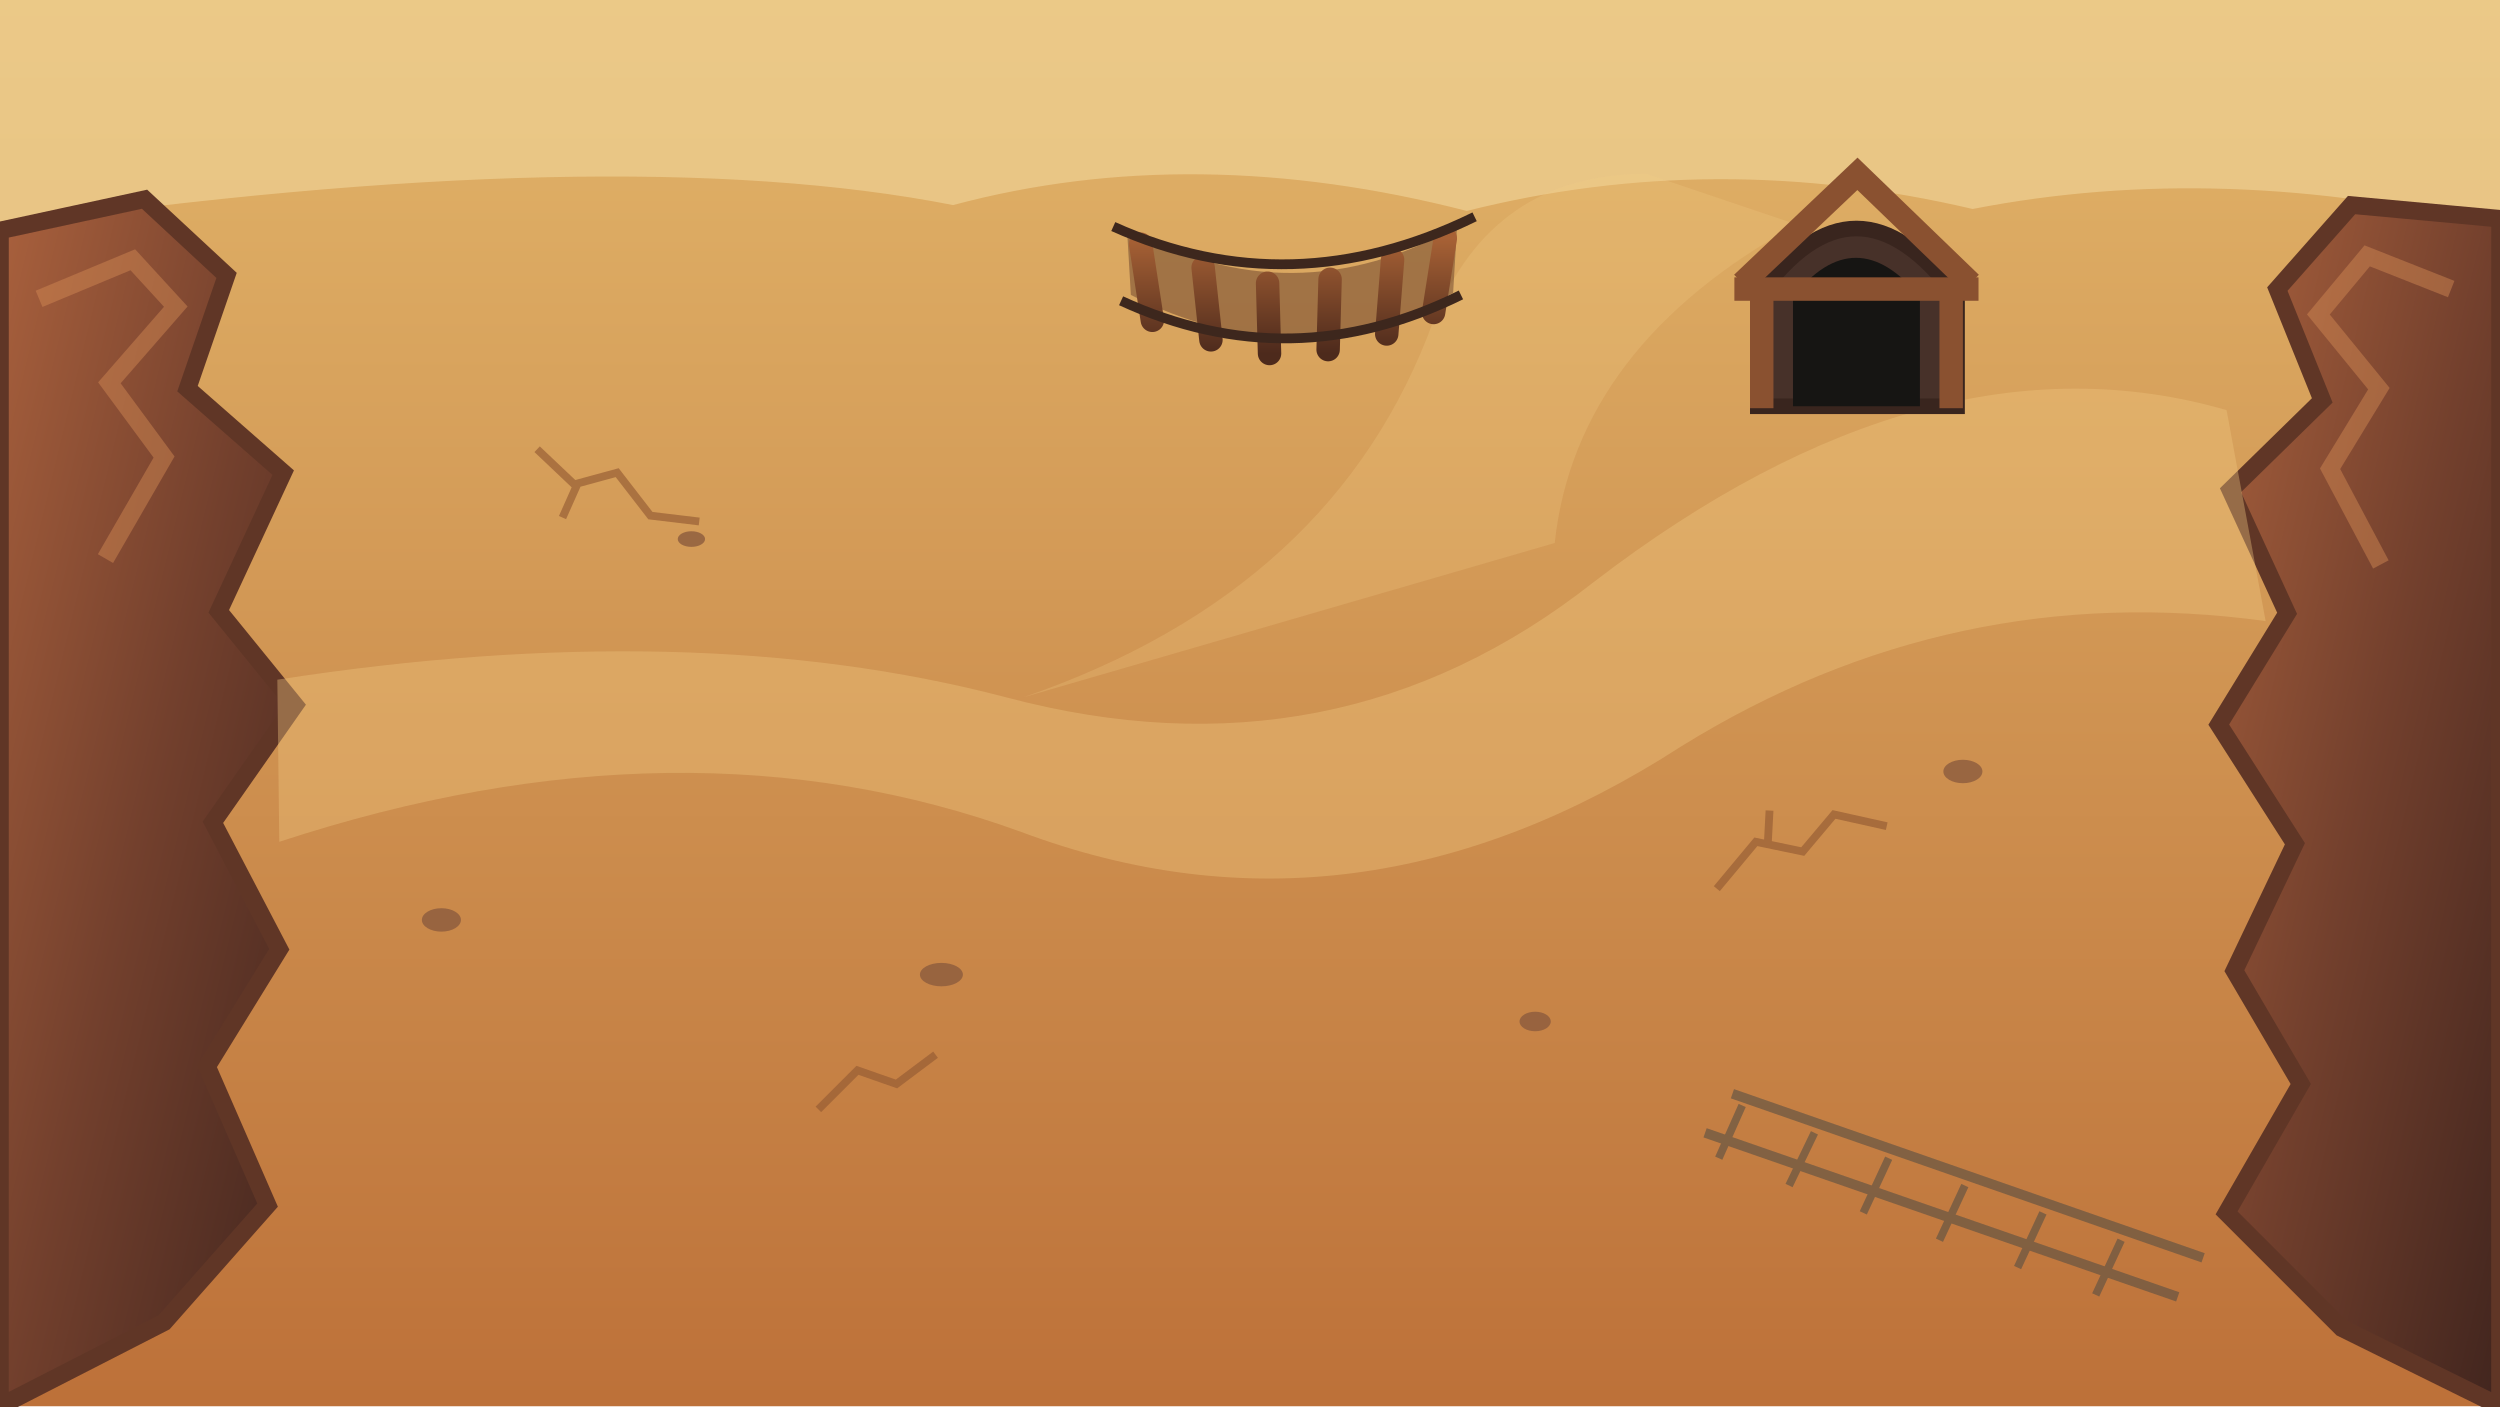
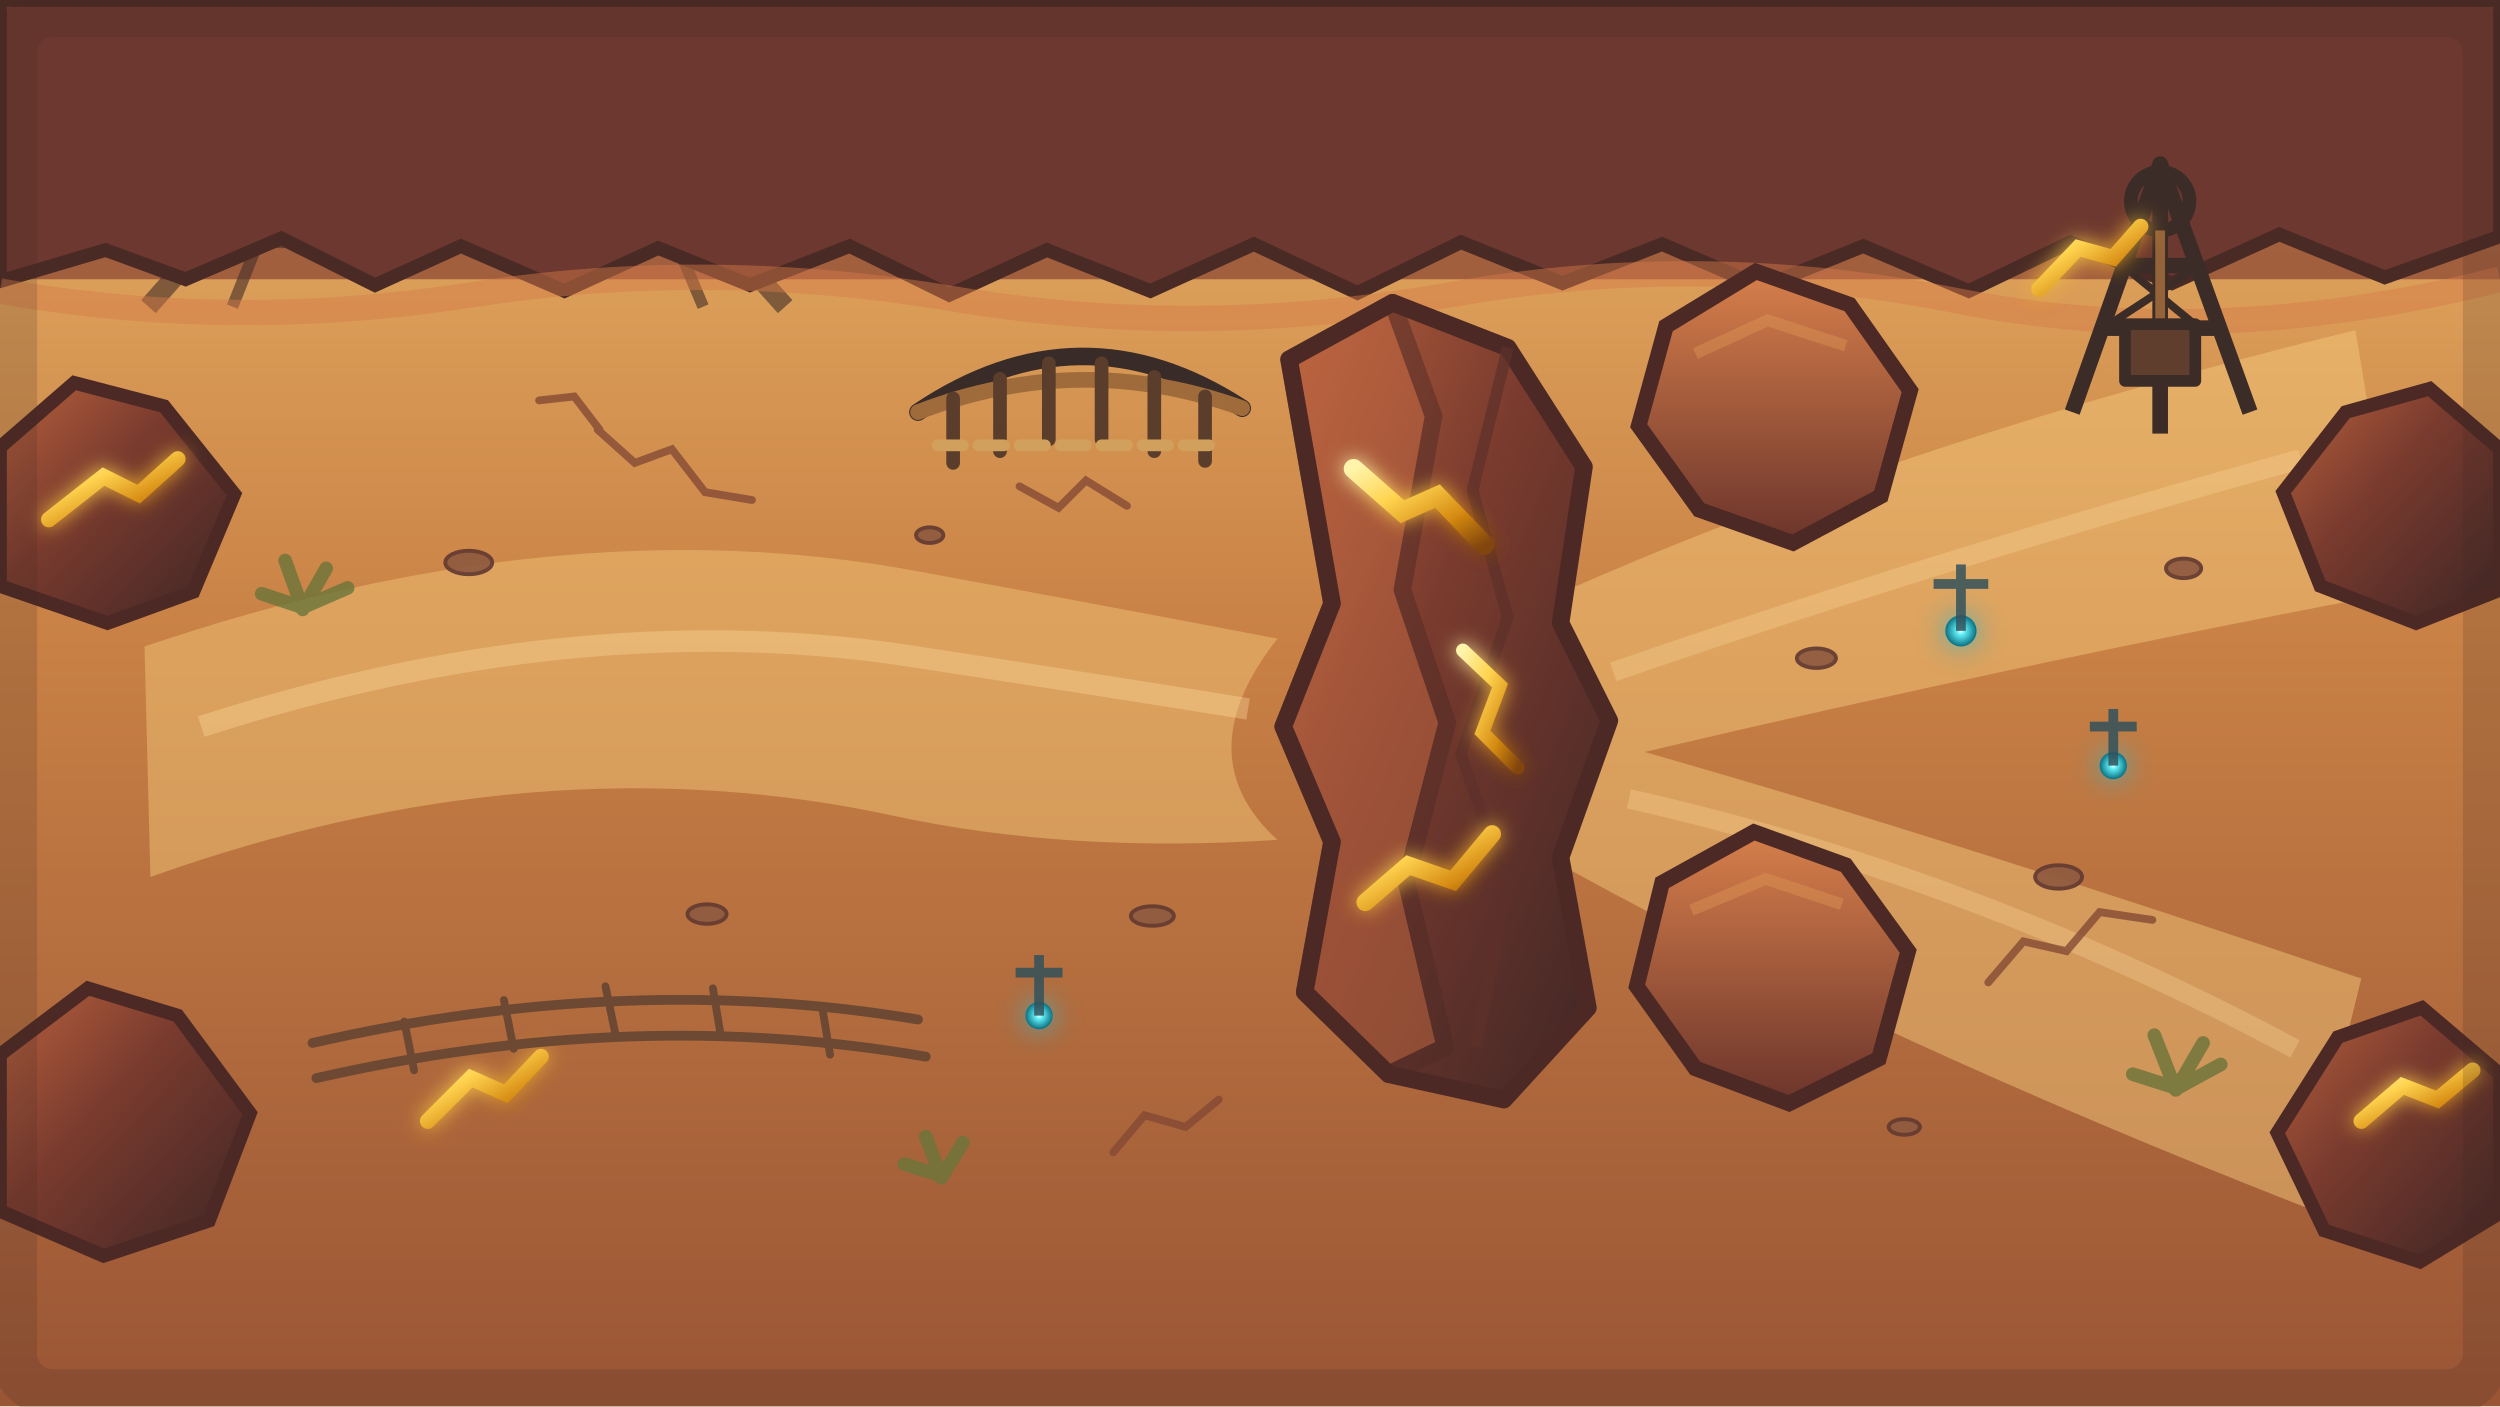
<svg xmlns="http://www.w3.org/2000/svg" width="1280" height="720" viewBox="0 0 1280 720">
  <defs>
    <linearGradient id="sand" x1="0" y1="0" x2="0" y2="1">
-       <stop stop-color="#e2b56a" />
-       <stop offset="1" stop-color="#bd7139" />
+       <stop stop-color="#e9b568" />
+       <stop offset=".45" stop-color="#c98145" />
+       <stop offset="1" stop-color="#9a5535" />
    </linearGradient>
    <linearGradient id="cliff" x1="0" y1="0" x2="1" y2="1">
-       <stop stop-color="#aa613d" />
-       <stop offset=".5" stop-color="#73402d" />
-       <stop offset="1" stop-color="#41251e" />
+       <stop stop-color="#b8613d" />
+       <stop offset=".42" stop-color="#7a3b2e" />
+       <stop offset="1" stop-color="#3d2525" />
+     </linearGradient>
+     <linearGradient id="cliffLit" x1="0" y1="0" x2="0" y2="1">
+       <stop stop-color="#d77f4b" />
+       <stop offset="1" stop-color="#6b342b" />
+     </linearGradient>
+     <linearGradient id="gold" x1="0" y1="0" x2="1" y2="1">
+       <stop stop-color="#fff4aa" />
+       <stop offset=".34" stop-color="#ffd34f" />
+       <stop offset=".7" stop-color="#d68b12" />
+       <stop offset="1" stop-color="#824507" />
    </linearGradient>
    <linearGradient id="wood" x1="0" y1="0" x2="0" y2="1">
-       <stop stop-color="#a76135" />
-       <stop offset="1" stop-color="#4d2a1c" />
+       <stop stop-color="#8a5b38" />
+       <stop offset="1" stop-color="#3e2c26" />
    </linearGradient>
+     <radialGradient id="cyan">
+       <stop stop-color="#eaffff" />
+       <stop offset=".25" stop-color="#62eff7" />
+       <stop offset="1" stop-color="#0a7082" />
+     </radialGradient>
+     <filter id="cyanGlow" x="-120%" y="-120%" width="340%" height="340%">
+       <feGaussianBlur stdDeviation="7" result="b" />
+       <feMerge>
+         <feMergeNode in="b" />
+         <feMergeNode in="SourceGraphic" />
+       </feMerge>
+     </filter>
+     <filter id="goldGlow" x="-100%" y="-100%" width="300%" height="300%">
+       <feGaussianBlur stdDeviation="5" result="b" />
+       <feMerge>
+         <feMergeNode in="b" />
+         <feMergeNode in="SourceGraphic" />
+       </feMerge>
+     </filter>
  </defs>
  <rect width="1280" height="720" fill="url(#sand)" />
-   <path d="M0 0H1280V116Q1138 82 1010 107Q878 76 751 108Q611 72 488 105Q315 71 0 116Z" fill="#f1d59a" opacity=".62" />
-   <path d="M0 118L74 102L116 141L96 199L145 242L112 313L151 361L109 421L143 486L106 546L137 617L84 677L0 720Z" fill="url(#cliff)" stroke="#603626" stroke-width="9" />
-   <path d="M1280 112L1204 105L1166 148L1189 205L1142 251L1171 314L1136 371L1175 432L1144 497L1178 555L1140 621L1199 680L1280 720Z" fill="url(#cliff)" stroke="#603626" stroke-width="9" />
-   <path d="M20 153l48-20 22 24-34 39 28 38-30 52M1255 148l-43-17-25 30 31 38-25 41 26 49" fill="none" stroke="#d58b55" stroke-width="9" opacity=".45" />
-   <path d="M142 348Q355 315 515 357Q684 402 816 298Q988 166 1140 210L1160 318Q1000 296 861 382Q694 490 523 426Q350 363 143 431Z" fill="#efc67f" opacity=".38" />
-   <path d="M524 357Q684 302 734 164Q764 89 843 89L920 115Q807 177 796 278" fill="#f3cd87" opacity=".24" />
-   <path d="M577 117Q662 163 746 116L744 150Q662 194 579 151Z" fill="#5a3323" opacity=".45" />
-   <g stroke="url(#wood)" stroke-width="12" stroke-linecap="round">
-     <path d="M584 125L590 164M616 137L620 174M649 145L650 181M681 143L680 179M713 133L710 171M740 122L734 160" />
+   <path d="M0 0H1280V118 Q1175 84 1064 111 Q936 71 817 104 Q684 63 559 103 Q431 68 319 109 Q168 75 0 122Z" fill="#f5d49a" opacity=".72" />
+   <path d="M0 111 L63 79 L118 93 L182 55 L246 86 L307 69 L358 101 L414 66 L475 95 L540 58 L602 91 L668 62 L734 97 L801 54 L862 84 L931 55 L1001 93 L1071 64 L1140 96 L1212 58 L1280 90 L1280 143 L0 143Z" fill="#8d4935" opacity=".74" />
+   <g transform="translate(58 29)" opacity=".63" stroke="#493129" fill="none" stroke-linejoin="round">
+     <path d="M18 128 L96 40 L265 40 L344 128" stroke-width="10" />
+     <path d="M65 95 H299 M96 40 L61 128 M265 40 L302 128" stroke-width="6" />
+     <circle cx="112" cy="40" r="13" />
+     <circle cx="244" cy="40" r="13" />
+     <path d="M113 40h131" stroke-width="8" />
  </g>
-   <path d="M570 116Q661 157 755 111M574 154Q661 194 748 151" fill="none" stroke="#3d271d" stroke-width="5" />
-   <g transform="translate(900 58)">
-     <path d="M0 94Q50 24 102 94V150H0Z" fill="#473129" stroke="#39251e" stroke-width="8" />
-     <path d="M18 94Q50 54 83 94V150H18Z" fill="#161513" />
-     <path d="M-12 90H113M2 87V151M99 87V151" stroke="#8a5130" stroke-width="12" />
-     <path d="M-8 87L51 31L109 87" fill="none" stroke="#8a5130" stroke-width="12" />
+   <path d="M0 144 L54 128 L95 143 L144 122 L192 146 L236 126 L289 149 L337 127 L384 146 L435 126 L486 151 L536 128 L589 149 L642 125 L695 150 L748 124 L800 145 L851 125 L902 147 L954 126 L1008 149 L1060 124 L1112 145 L1167 120 L1221 142 L1280 121 L1280 0 L0 0Z" fill="#6d382f" stroke="#4a2a25" stroke-width="7" />
+   <path d="M0 149 Q119 170 241 151 T488 153 T742 151 T1002 154 T1280 143" fill="none" stroke="#d67b47" stroke-width="13" opacity=".46" />
+   <path d="M74 331 Q286 259 467 292 Q576 312 654 327 Q607 387 654 430 Q548 437 459 418 Q276 378 77 449Z" fill="#f1c477" opacity=".49" />
+   <path d="M805 301 Q978 225 1206 169 L1228 303 Q1033 340 842 385 Q1000 430 1209 501 L1180 618 Q963 533 805 446 Q758 420 734 382 Q757 337 805 301Z" fill="#f4c97c" opacity=".48" />
+   <path d="M103 372 Q292 311 460 335 Q565 351 639 363" fill="none" stroke="#ffe0a0" stroke-width="11" opacity=".34" />
+   <path d="M826 344 Q1000 284 1178 235 M834 409 Q1011 449 1175 537" fill="none" stroke="#ffe0a0" stroke-width="10" opacity=".28" />
+   <g stroke="#4d2925" stroke-width="9" stroke-linejoin="round">
+     <path d="M660 184 L713 155 L772 178 L811 239 L799 319 L824 369 L799 439 L813 516 L770 563 L711 550 L668 508 L682 431 L657 372 L682 309Z" fill="url(#cliff)" />
+     <path d="M713 155 L734 213 L718 302 L741 370 L720 451 L740 536 L711 550 L668 508 L682 431 L657 372 L682 309 L660 184Z" fill="#c56b42" opacity=".48" />
+     <path d="M772 178 L754 251 L772 316 L748 386 L771 452 L756 536" fill="none" stroke="#5d3129" stroke-width="6" opacity=".7" />
  </g>
-   <g stroke="#4d4a43" stroke-width="5" opacity=".55">
-     <path d="M873 580L1115 664M887 560L1128 644" />
+   <g fill="none" stroke="url(#gold)" stroke-linecap="round" filter="url(#goldGlow)">
+     <path d="M693 240 l25 22 18-8 24 25" stroke-width="10" />
+     <path d="M699 462 l22-19 23 8 20-24" stroke-width="9" />
+     <path d="M749 333 l19 18-9 24 18 18" stroke-width="7" />
+   </g>
+   <g fill="url(#cliffLit)" stroke="#4d2925" stroke-width="8">
+     <path d="M853 167 l46-28 48 17 31 44-15 54-45 24-48-17-31-43z" />
+     <path d="M851 452 l47-26 47 17 32 44-15 55-46 23-48-18-30-42z" />
+   </g>
+   <g fill="none" stroke="#e39a55" stroke-width="6" opacity=".38">
+     <path d="M868 181l37-17 40 13" />
+     <path d="M866 466l38-16 39 13" />
+   </g>
+   <g transform="translate(470 137)" stroke="#392b27" stroke-linecap="round">
+     <path d="M0 74 Q83 18 166 72" fill="none" stroke-width="9" />
+     <path d="M0 74 Q83 42 166 72" fill="none" stroke="#a06b3b" stroke-width="8" />
+     <g stroke="#5b3d2c" stroke-width="7">
+       <path d="M18 67v33M42 57v37M67 49v39M94 49v39M121 56v38M147 66v33" />
+     </g>
+     <path d="M10 91 H156" stroke="#d2a05d" stroke-width="6" stroke-dasharray="13 8" />
+   </g>
+   <g transform="translate(1034 74)" stroke="#3b2c27" fill="none" stroke-linejoin="round">
+     <path d="M27 137 L72 10 L118 137 M43 94H103 M53 62H92 M72 10V148" stroke-width="8" />
+     <path d="M43 94l49-32M53 62l39 32" stroke-width="4" />
+     <circle cx="72" cy="29" r="15" stroke-width="7" />
+     <path d="M72 44v49" stroke="#946339" stroke-width="5" />
+     <rect x="54" y="92" width="36" height="29" fill="#5f3e2e" stroke-width="6" />
+   </g>
+   <g filter="url(#cyanGlow)">
+     <circle cx="1004" cy="323" r="8" fill="url(#cyan)" />
+     <circle cx="1082" cy="392" r="7" fill="url(#cyan)" />
+     <circle cx="532" cy="520" r="7" fill="url(#cyan)" />
+   </g>
+   <g stroke="#31515a" stroke-width="5" fill="none" opacity=".84">
+     <path d="M1004 323v-34m-14 10h28" />
+     <path d="M1082 392v-29m-12 9h24" />
+     <path d="M532 520v-31m-12 9h24" />
+   </g>
+   <g fill="url(#cliff)" stroke="#4d2925" stroke-width="7">
+     <path d="M0 229 L38 196 L84 208 L120 253 L99 303 L55 319 L0 300Z" />
+     <path d="M0 540 L45 506 L91 520 L128 570 L107 625 L53 643 L0 620Z" />
+     <path d="M1280 230 L1244 199 L1201 211 L1169 252 L1188 300 L1237 319 L1280 302Z" />
+     <path d="M1280 550 L1240 516 L1197 531 L1166 580 L1190 630 L1239 646 L1280 621Z" />
+   </g>
+   <g fill="none" stroke="url(#gold)" stroke-width="8" stroke-linecap="round" filter="url(#goldGlow)">
+     <path d="M25 266 l28-22 18 9 20-18" />
+     <path d="M1209 574 l21-18 18 7 18-15" />
+     <path d="M1044 148 l20-21 18 5 14-16" />
+     <path d="M219 574 l22-22 18 8 18-19" />
+   </g>
+   <g stroke="#6d4833" fill="none" stroke-linecap="round">
+     <path d="M160 534 Q322 497 470 522" stroke-width="5" />
+     <path d="M162 552 Q324 515 474 541" stroke-width="5" />
    <g stroke-width="4">
-       <path d="M892 566l-12 27M929 580l-13 27M967 593l-13 28M1006 607l-13 28M1046 621l-13 28M1086 635l-13 28" />
+       <path d="M207 523l5 25M258 512l5 25M310 505l5 24M365 506l4 24M421 516l4 24" />
    </g>
  </g>
-   <g fill="none" stroke="#945a32" stroke-width="4" opacity=".65">
-     <path d="M275 230l19 18 22-6 17 22 25 3M296 247l-8 18" />
-     <path d="M879 455l20-24 24 5 16-19 27 6M905 434l1-19" />
-     <path d="M419 568l20-20 20 7 20-15" />
+   <g fill="none" stroke="#844a35" stroke-width="4" opacity=".8" stroke-linecap="round">
+     <path d="M306 220 l19 17 19-7 17 22 24 4 M307 220l-13-17-18 2" />
+     <path d="M1018 503 l18-21 22 5 17-20 27 4" />
+     <path d="M522 249l20 11 14-14 21 13M570 590l16-19 21 6 17-14" />
  </g>
-   <g fill="#8c5b3d" opacity=".8">
-     <ellipse cx="226" cy="471" rx="10" ry="6" />
-     <ellipse cx="354" cy="276" rx="7" ry="4" />
-     <ellipse cx="482" cy="499" rx="11" ry="6" />
-     <ellipse cx="786" cy="523" rx="8" ry="5" />
-     <ellipse cx="1005" cy="395" rx="10" ry="6" />
+   <g fill="#8f5a40" stroke="#653c31" stroke-width="2" opacity=".94">
+     <ellipse cx="240" cy="288" rx="12" ry="6" />
+     <ellipse cx="362" cy="468" rx="10" ry="5" />
+     <ellipse cx="476" cy="274" rx="7" ry="4" />
+     <ellipse cx="590" cy="469" rx="11" ry="5" />
+     <ellipse cx="930" cy="337" rx="10" ry="5" />
+     <ellipse cx="1054" cy="449" rx="12" ry="6" />
+     <ellipse cx="1118" cy="291" rx="9" ry="5" />
+     <ellipse cx="975" cy="577" rx="8" ry="4" />
  </g>
+   <g stroke="#6a743a" stroke-width="7" stroke-linecap="round" opacity=".8">
+     <path d="M155 312l-9-25m9 25 12-21m-12 20-21-7m21 7 23-10" />
+     <path d="M1114 558l-11-28m11 28 14-24m-14 23-22-7m23 7 22-12" />
+     <path d="M482 603l-8-21m8 21 11-18m-11 17-19-6" />
+   </g>
+   <rect x="7" y="7" width="1266" height="706" rx="20" fill="none" stroke="#3f2523" stroke-width="24" opacity=".18" />
</svg>
